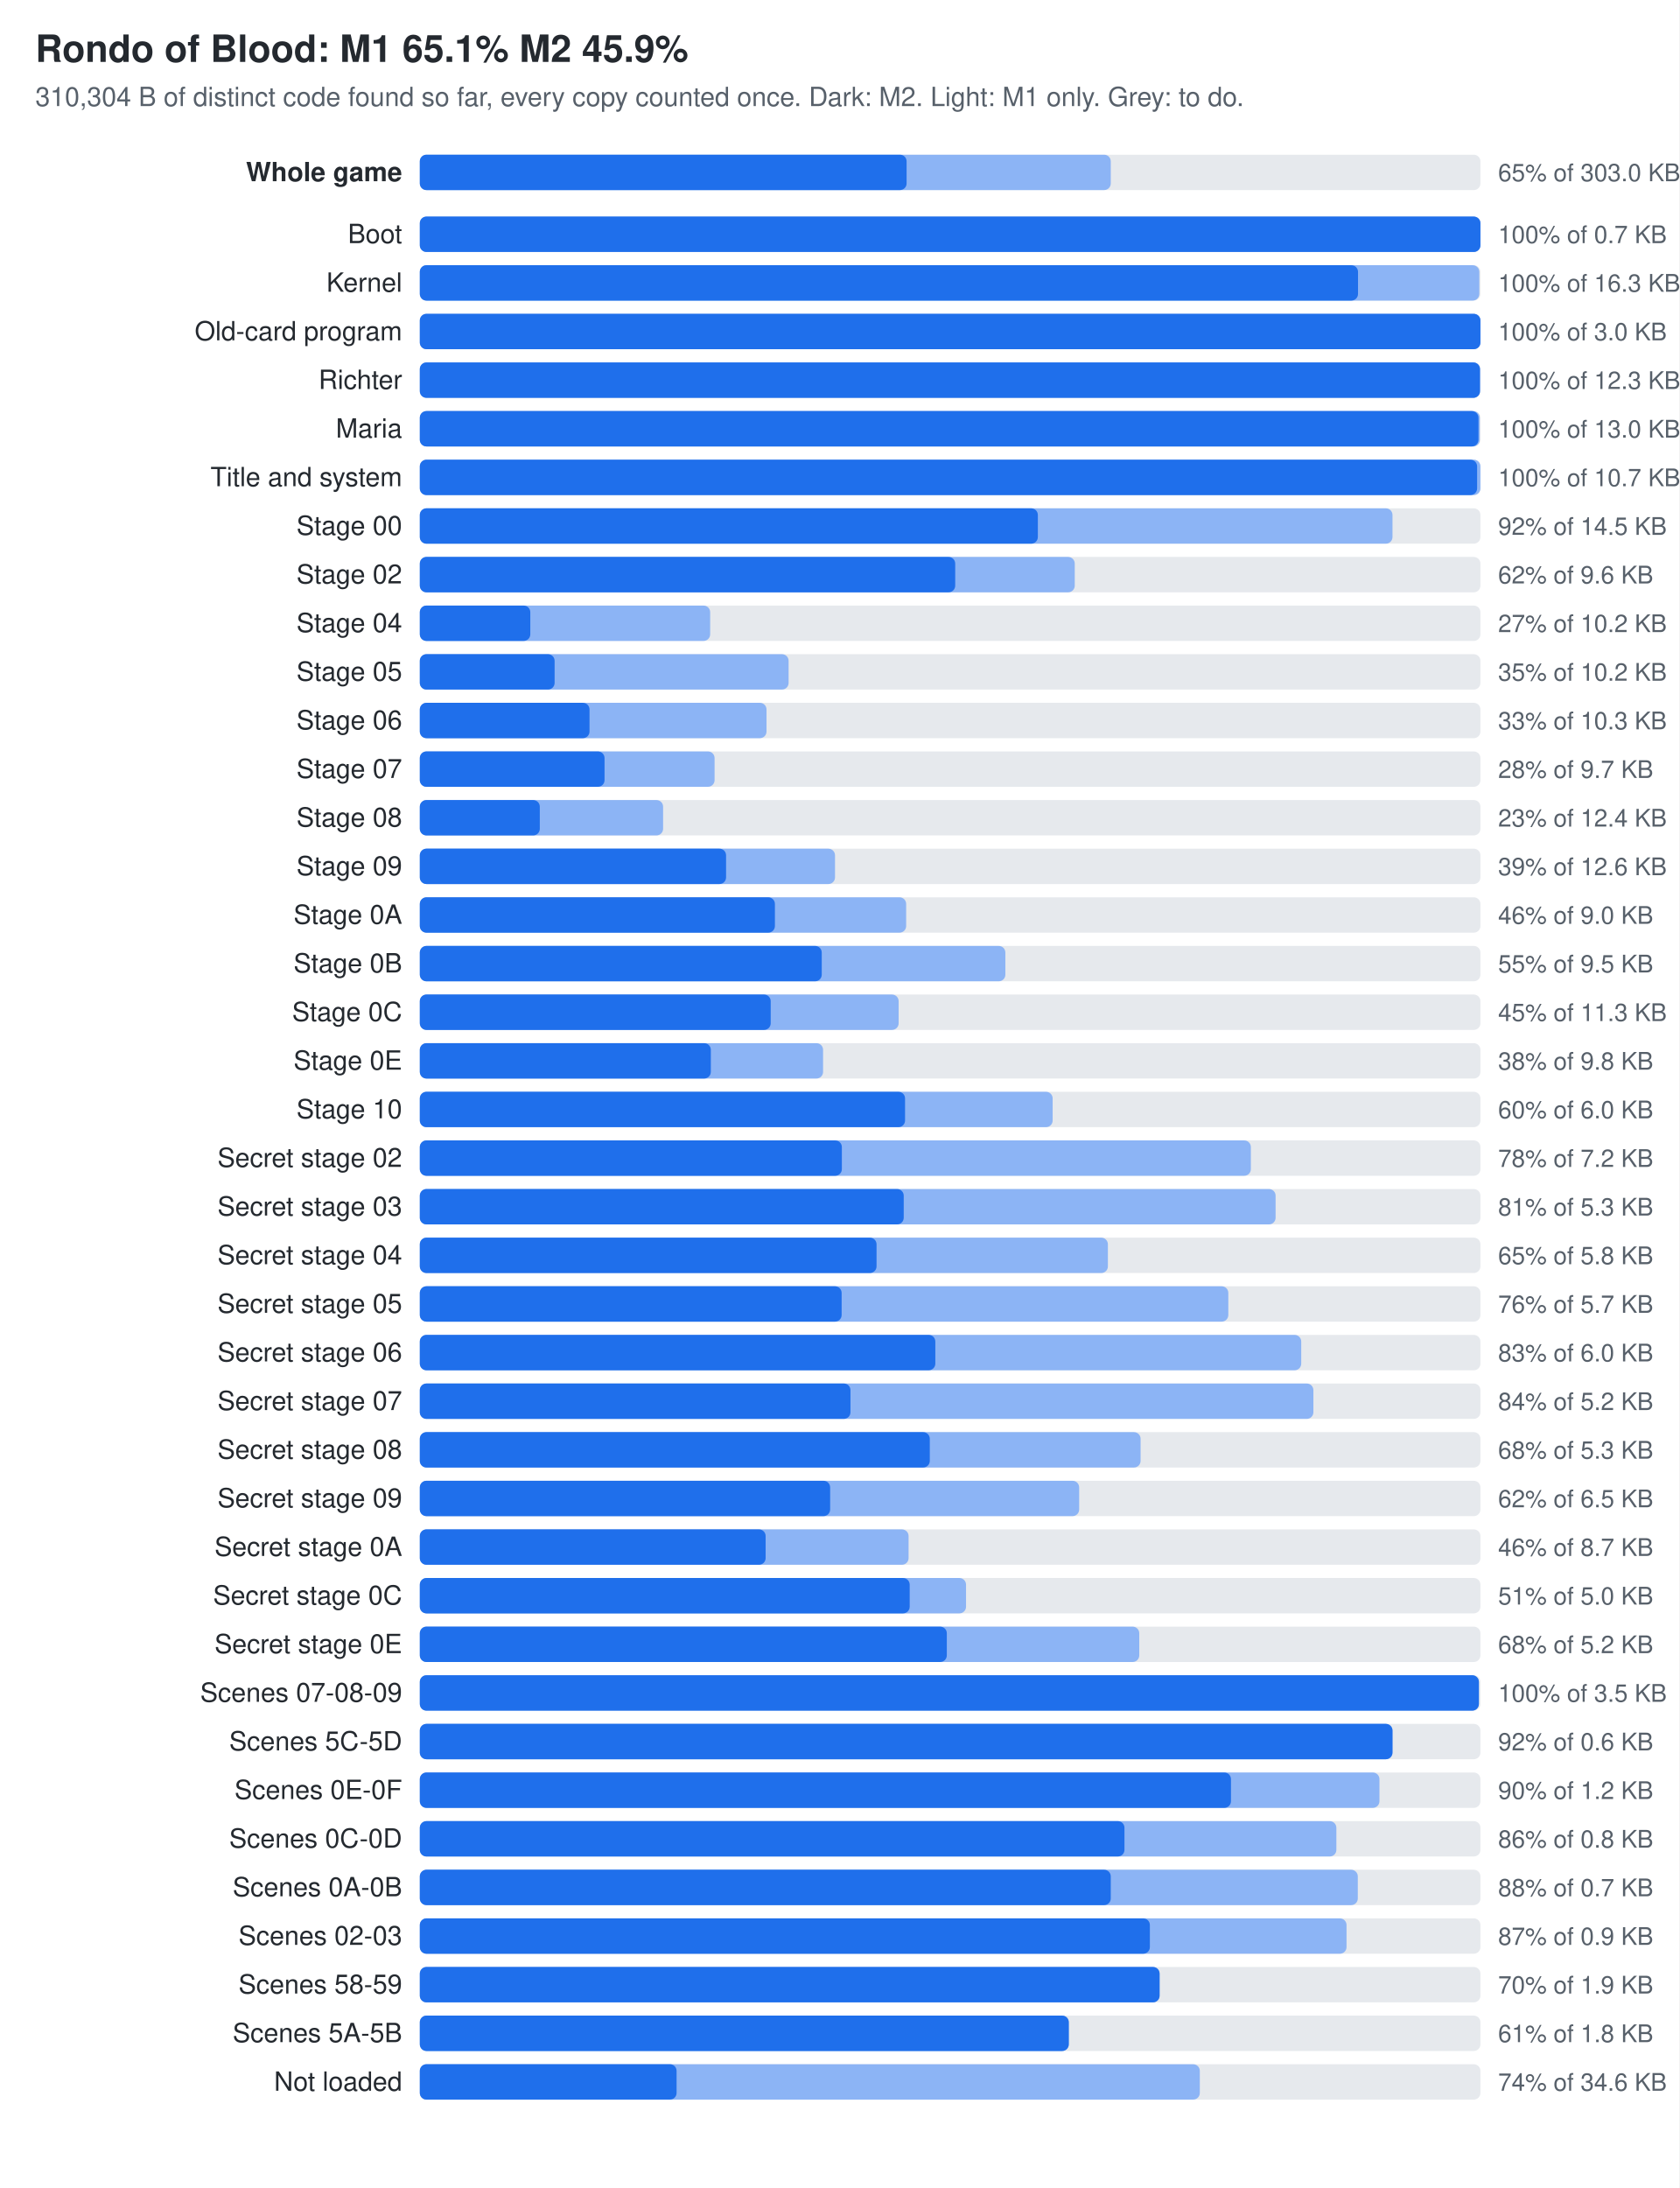
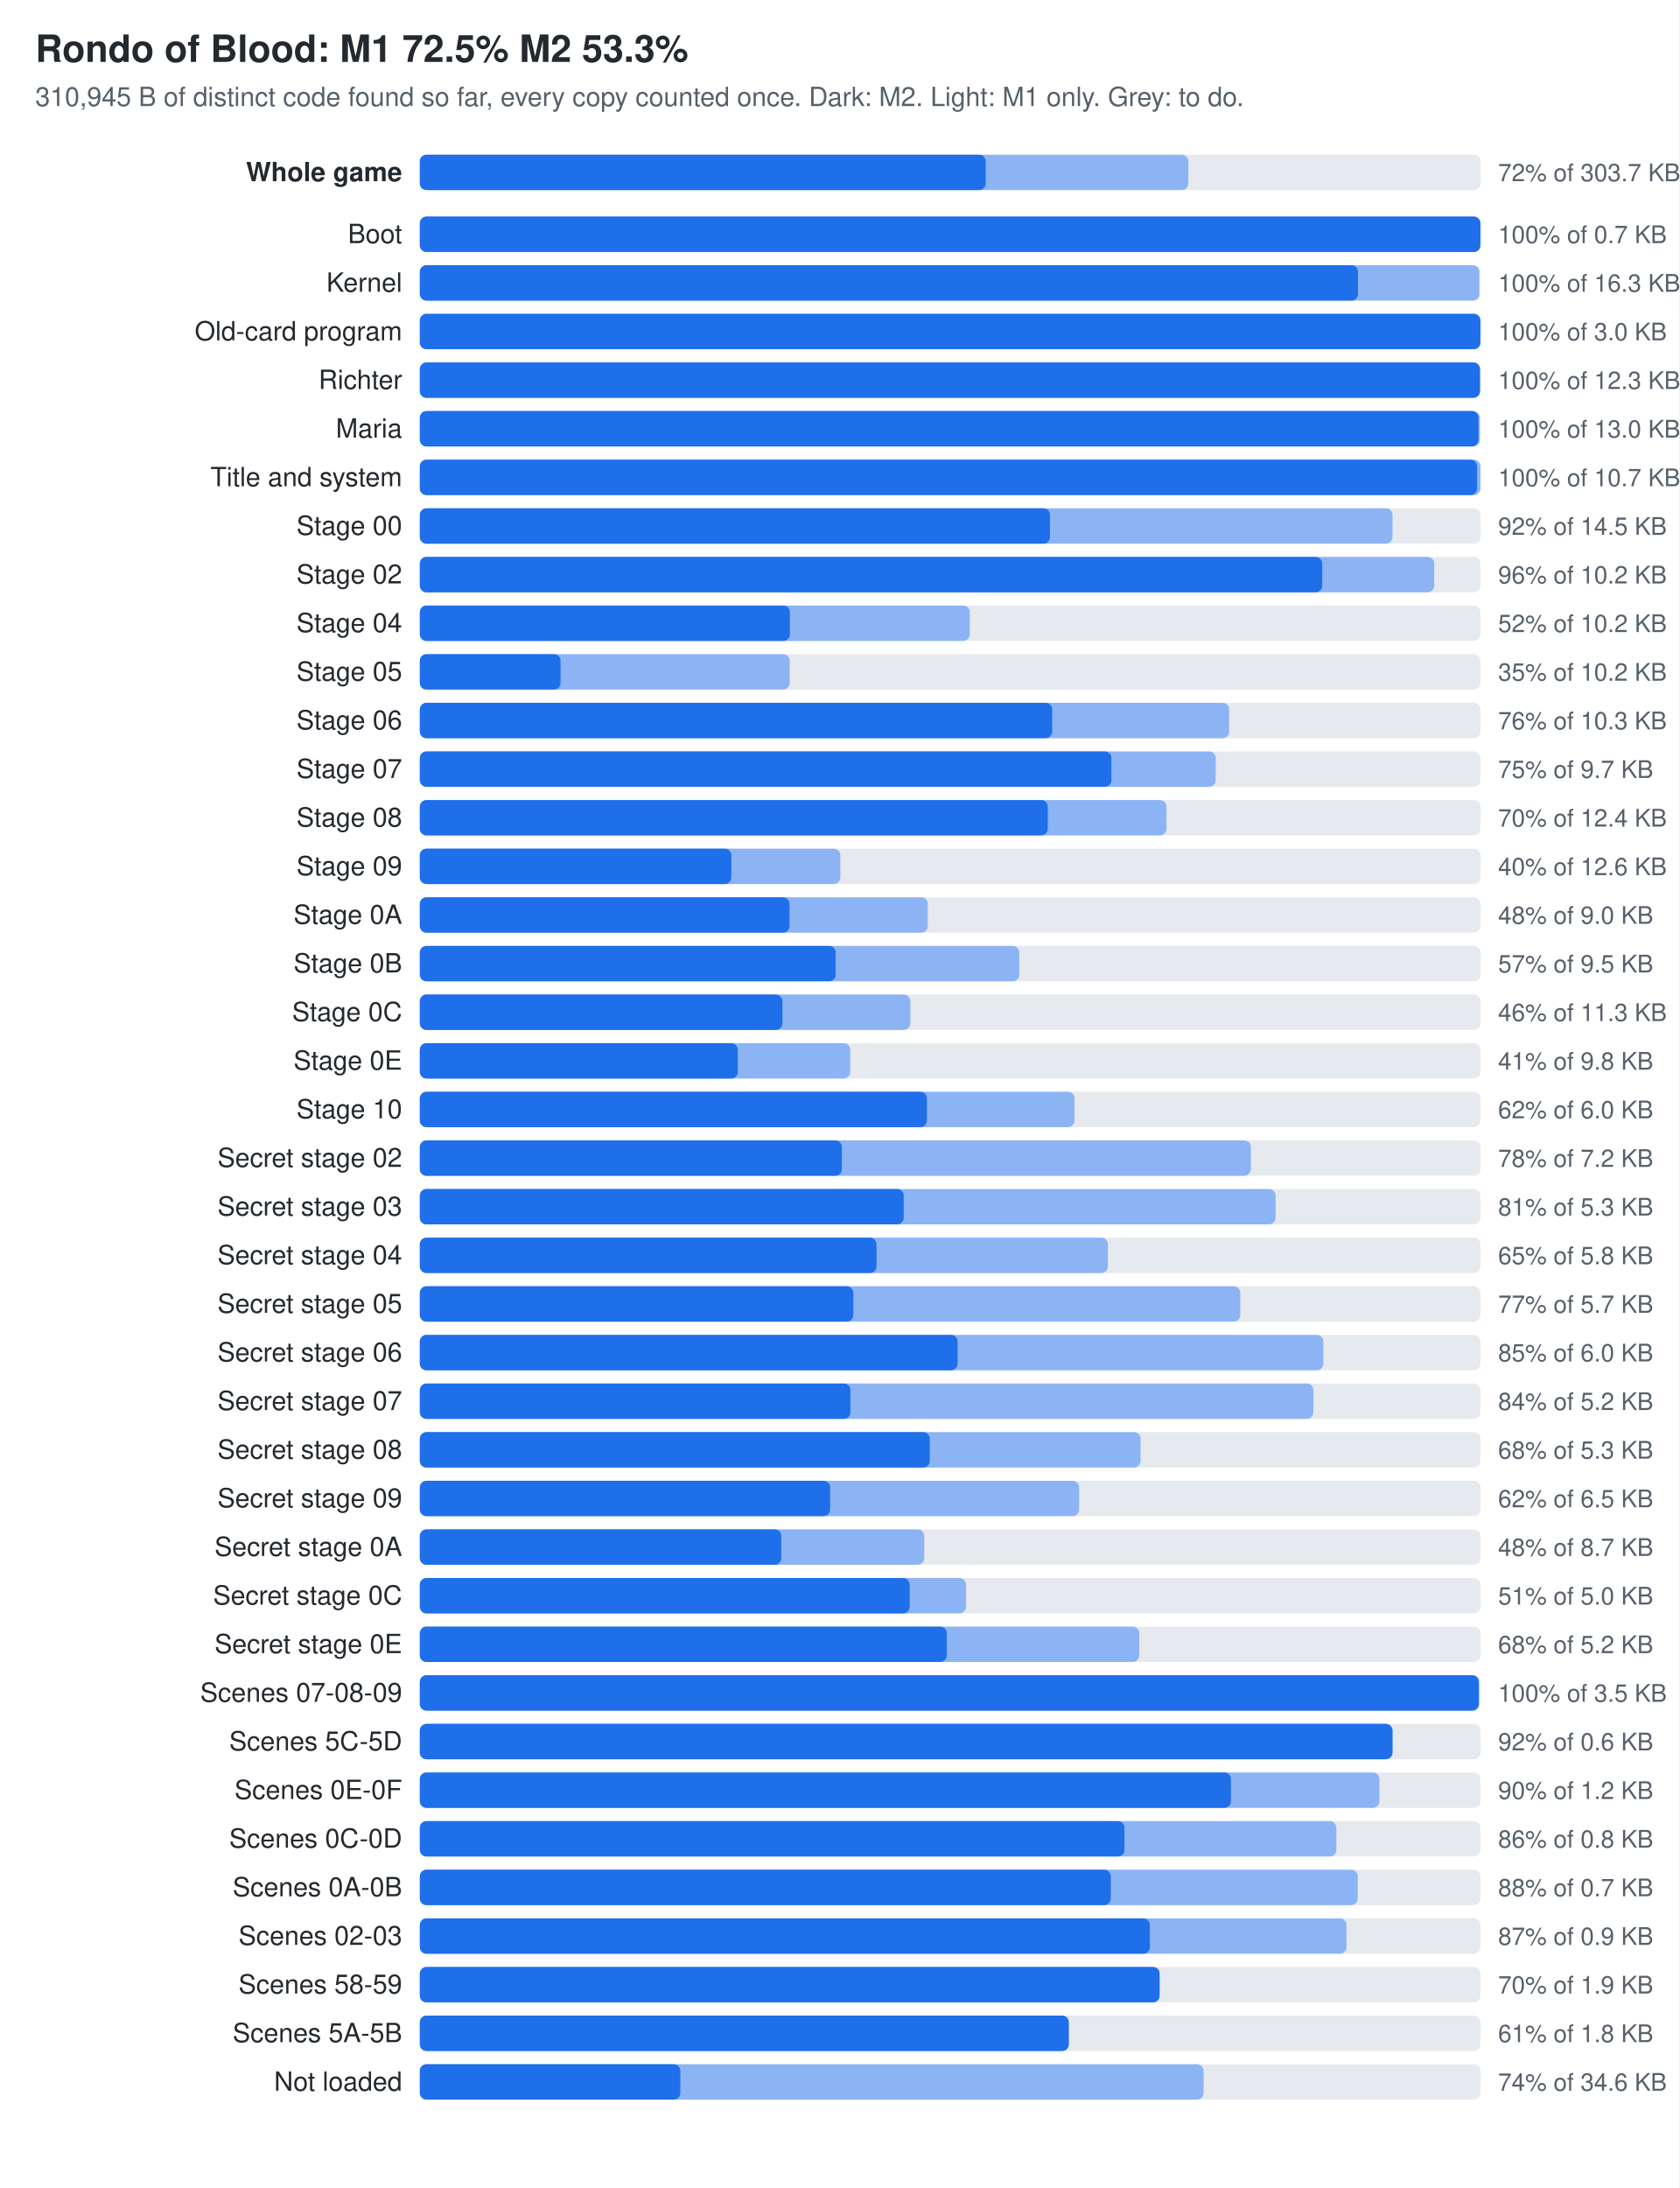
<svg xmlns="http://www.w3.org/2000/svg" width="760" height="990" viewBox="0 0 760 990" font-family="-apple-system,Segoe UI,Helvetica,Arial,sans-serif">
  <rect width="760" height="990" fill="#ffffff" />
-   <text x="16" y="28" font-size="17" font-weight="600" fill="#24292f">Rondo of Blood: M1 65.1%  M2 45.9%</text>
-   <text x="16" y="48" font-size="12" fill="#57606a">310,304 B of distinct code found so far, every copy counted once. Dark: M2. Light: M1 only. Grey: to do.</text>
+   <text x="16" y="28" font-size="17" font-weight="600" fill="#24292f">Rondo of Blood: M1 72.5%  M2 53.3%</text>
+   <text x="16" y="48" font-size="12" fill="#57606a">310,945 B of distinct code found so far, every copy counted once. Dark: M2. Light: M1 only. Grey: to do.</text>
  <text x="182" y="82" font-size="12" text-anchor="end" fill="#24292f" font-weight="600">Whole game</text>
  <rect x="190" y="70" width="480" height="16" rx="3" fill="#e6e9ed" />
-   <rect x="190" y="70" width="312.7" height="16" rx="3" fill="#8cb4f5" />
-   <rect x="190" y="70" width="220.3" height="16" rx="3" fill="#1f6feb" />
-   <text x="678" y="82" font-size="11" fill="#57606a">65% of 303.0 KB</text>
+   <rect x="190" y="70" width="347.8" height="16" rx="3" fill="#8cb4f5" />
+   <rect x="190" y="70" width="256.1" height="16" rx="3" fill="#1f6feb" />
+   <text x="678" y="82" font-size="11" fill="#57606a">72% of 303.7 KB</text>
  <text x="182" y="110" font-size="12" text-anchor="end" fill="#24292f">Boot</text>
  <rect x="190" y="98" width="480" height="16" rx="3" fill="#e6e9ed" />
  <rect x="190" y="98" width="480.0" height="16" rx="3" fill="#8cb4f5" />
  <rect x="190" y="98" width="480.0" height="16" rx="3" fill="#1f6feb" />
  <text x="678" y="110" font-size="11" fill="#57606a">100% of 0.7 KB</text>
  <text x="182" y="132" font-size="12" text-anchor="end" fill="#24292f">Kernel</text>
  <rect x="190" y="120" width="480" height="16" rx="3" fill="#e6e9ed" />
  <rect x="190" y="120" width="479.5" height="16" rx="3" fill="#8cb4f5" />
  <rect x="190" y="120" width="424.6" height="16" rx="3" fill="#1f6feb" />
  <text x="678" y="132" font-size="11" fill="#57606a">100% of 16.3 KB</text>
  <text x="182" y="154" font-size="12" text-anchor="end" fill="#24292f">Old-card program</text>
  <rect x="190" y="142" width="480" height="16" rx="3" fill="#e6e9ed" />
  <rect x="190" y="142" width="480.0" height="16" rx="3" fill="#8cb4f5" />
  <rect x="190" y="142" width="480.0" height="16" rx="3" fill="#1f6feb" />
  <text x="678" y="154" font-size="11" fill="#57606a">100% of 3.0 KB</text>
  <text x="182" y="176" font-size="12" text-anchor="end" fill="#24292f">Richter</text>
  <rect x="190" y="164" width="480" height="16" rx="3" fill="#e6e9ed" />
  <rect x="190" y="164" width="479.8" height="16" rx="3" fill="#8cb4f5" />
  <rect x="190" y="164" width="479.8" height="16" rx="3" fill="#1f6feb" />
  <text x="678" y="176" font-size="11" fill="#57606a">100% of 12.3 KB</text>
  <text x="182" y="198" font-size="12" text-anchor="end" fill="#24292f">Maria</text>
  <rect x="190" y="186" width="480" height="16" rx="3" fill="#e6e9ed" />
  <rect x="190" y="186" width="479.7" height="16" rx="3" fill="#8cb4f5" />
  <rect x="190" y="186" width="479.1" height="16" rx="3" fill="#1f6feb" />
  <text x="678" y="198" font-size="11" fill="#57606a">100% of 13.0 KB</text>
  <text x="182" y="220" font-size="12" text-anchor="end" fill="#24292f">Title and system</text>
  <rect x="190" y="208" width="480" height="16" rx="3" fill="#e6e9ed" />
  <rect x="190" y="208" width="480.0" height="16" rx="3" fill="#8cb4f5" />
  <rect x="190" y="208" width="478.5" height="16" rx="3" fill="#1f6feb" />
  <text x="678" y="220" font-size="11" fill="#57606a">100% of 10.7 KB</text>
  <text x="182" y="242" font-size="12" text-anchor="end" fill="#24292f">Stage 00</text>
  <rect x="190" y="230" width="480" height="16" rx="3" fill="#e6e9ed" />
  <rect x="190" y="230" width="440.2" height="16" rx="3" fill="#8cb4f5" />
-   <rect x="190" y="230" width="279.7" height="16" rx="3" fill="#1f6feb" />
+   <rect x="190" y="230" width="285.2" height="16" rx="3" fill="#1f6feb" />
  <text x="678" y="242" font-size="11" fill="#57606a">92% of 14.5 KB</text>
  <text x="182" y="264" font-size="12" text-anchor="end" fill="#24292f">Stage 02</text>
  <rect x="190" y="252" width="480" height="16" rx="3" fill="#e6e9ed" />
-   <rect x="190" y="252" width="296.4" height="16" rx="3" fill="#8cb4f5" />
-   <rect x="190" y="252" width="242.3" height="16" rx="3" fill="#1f6feb" />
-   <text x="678" y="264" font-size="11" fill="#57606a">62% of 9.6 KB</text>
+   <rect x="190" y="252" width="459.1" height="16" rx="3" fill="#8cb4f5" />
+   <rect x="190" y="252" width="408.4" height="16" rx="3" fill="#1f6feb" />
+   <text x="678" y="264" font-size="11" fill="#57606a">96% of 10.2 KB</text>
  <text x="182" y="286" font-size="12" text-anchor="end" fill="#24292f">Stage 04</text>
  <rect x="190" y="274" width="480" height="16" rx="3" fill="#e6e9ed" />
-   <rect x="190" y="274" width="131.4" height="16" rx="3" fill="#8cb4f5" />
-   <rect x="190" y="274" width="50.0" height="16" rx="3" fill="#1f6feb" />
-   <text x="678" y="286" font-size="11" fill="#57606a">27% of 10.2 KB</text>
+   <rect x="190" y="274" width="248.9" height="16" rx="3" fill="#8cb4f5" />
+   <rect x="190" y="274" width="167.5" height="16" rx="3" fill="#1f6feb" />
+   <text x="678" y="286" font-size="11" fill="#57606a">52% of 10.2 KB</text>
  <text x="182" y="308" font-size="12" text-anchor="end" fill="#24292f">Stage 05</text>
  <rect x="190" y="296" width="480" height="16" rx="3" fill="#e6e9ed" />
-   <rect x="190" y="296" width="166.9" height="16" rx="3" fill="#8cb4f5" />
-   <rect x="190" y="296" width="61.0" height="16" rx="3" fill="#1f6feb" />
+   <rect x="190" y="296" width="167.4" height="16" rx="3" fill="#8cb4f5" />
+   <rect x="190" y="296" width="63.7" height="16" rx="3" fill="#1f6feb" />
  <text x="678" y="308" font-size="11" fill="#57606a">35% of 10.2 KB</text>
  <text x="182" y="330" font-size="12" text-anchor="end" fill="#24292f">Stage 06</text>
  <rect x="190" y="318" width="480" height="16" rx="3" fill="#e6e9ed" />
-   <rect x="190" y="318" width="156.9" height="16" rx="3" fill="#8cb4f5" />
-   <rect x="190" y="318" width="76.8" height="16" rx="3" fill="#1f6feb" />
-   <text x="678" y="330" font-size="11" fill="#57606a">33% of 10.3 KB</text>
+   <rect x="190" y="318" width="366.3" height="16" rx="3" fill="#8cb4f5" />
+   <rect x="190" y="318" width="286.2" height="16" rx="3" fill="#1f6feb" />
+   <text x="678" y="330" font-size="11" fill="#57606a">76% of 10.3 KB</text>
  <text x="182" y="352" font-size="12" text-anchor="end" fill="#24292f">Stage 07</text>
  <rect x="190" y="340" width="480" height="16" rx="3" fill="#e6e9ed" />
-   <rect x="190" y="340" width="133.4" height="16" rx="3" fill="#8cb4f5" />
-   <rect x="190" y="340" width="83.6" height="16" rx="3" fill="#1f6feb" />
-   <text x="678" y="352" font-size="11" fill="#57606a">28% of 9.7 KB</text>
+   <rect x="190" y="340" width="360.2" height="16" rx="3" fill="#8cb4f5" />
+   <rect x="190" y="340" width="313.0" height="16" rx="3" fill="#1f6feb" />
+   <text x="678" y="352" font-size="11" fill="#57606a">75% of 9.7 KB</text>
  <text x="182" y="374" font-size="12" text-anchor="end" fill="#24292f">Stage 08</text>
  <rect x="190" y="362" width="480" height="16" rx="3" fill="#e6e9ed" />
-   <rect x="190" y="362" width="110.1" height="16" rx="3" fill="#8cb4f5" />
-   <rect x="190" y="362" width="54.3" height="16" rx="3" fill="#1f6feb" />
-   <text x="678" y="374" font-size="11" fill="#57606a">23% of 12.4 KB</text>
+   <rect x="190" y="362" width="337.9" height="16" rx="3" fill="#8cb4f5" />
+   <rect x="190" y="362" width="284.2" height="16" rx="3" fill="#1f6feb" />
+   <text x="678" y="374" font-size="11" fill="#57606a">70% of 12.4 KB</text>
  <text x="182" y="396" font-size="12" text-anchor="end" fill="#24292f">Stage 09</text>
  <rect x="190" y="384" width="480" height="16" rx="3" fill="#e6e9ed" />
-   <rect x="190" y="384" width="187.9" height="16" rx="3" fill="#8cb4f5" />
-   <rect x="190" y="384" width="138.6" height="16" rx="3" fill="#1f6feb" />
-   <text x="678" y="396" font-size="11" fill="#57606a">39% of 12.6 KB</text>
+   <rect x="190" y="384" width="190.3" height="16" rx="3" fill="#8cb4f5" />
+   <rect x="190" y="384" width="141.0" height="16" rx="3" fill="#1f6feb" />
+   <text x="678" y="396" font-size="11" fill="#57606a">40% of 12.6 KB</text>
  <text x="182" y="418" font-size="12" text-anchor="end" fill="#24292f">Stage 0A</text>
  <rect x="190" y="406" width="480" height="16" rx="3" fill="#e6e9ed" />
-   <rect x="190" y="406" width="220.1" height="16" rx="3" fill="#8cb4f5" />
-   <rect x="190" y="406" width="160.7" height="16" rx="3" fill="#1f6feb" />
-   <text x="678" y="418" font-size="11" fill="#57606a">46% of 9.0 KB</text>
+   <rect x="190" y="406" width="229.9" height="16" rx="3" fill="#8cb4f5" />
+   <rect x="190" y="406" width="167.3" height="16" rx="3" fill="#1f6feb" />
+   <text x="678" y="418" font-size="11" fill="#57606a">48% of 9.0 KB</text>
  <text x="182" y="440" font-size="12" text-anchor="end" fill="#24292f">Stage 0B</text>
  <rect x="190" y="428" width="480" height="16" rx="3" fill="#e6e9ed" />
-   <rect x="190" y="428" width="265.0" height="16" rx="3" fill="#8cb4f5" />
-   <rect x="190" y="428" width="181.9" height="16" rx="3" fill="#1f6feb" />
-   <text x="678" y="440" font-size="11" fill="#57606a">55% of 9.5 KB</text>
+   <rect x="190" y="428" width="271.3" height="16" rx="3" fill="#8cb4f5" />
+   <rect x="190" y="428" width="188.2" height="16" rx="3" fill="#1f6feb" />
+   <text x="678" y="440" font-size="11" fill="#57606a">57% of 9.5 KB</text>
  <text x="182" y="462" font-size="12" text-anchor="end" fill="#24292f">Stage 0C</text>
  <rect x="190" y="450" width="480" height="16" rx="3" fill="#e6e9ed" />
-   <rect x="190" y="450" width="216.7" height="16" rx="3" fill="#8cb4f5" />
-   <rect x="190" y="450" width="158.8" height="16" rx="3" fill="#1f6feb" />
-   <text x="678" y="462" font-size="11" fill="#57606a">45% of 11.3 KB</text>
+   <rect x="190" y="450" width="222.0" height="16" rx="3" fill="#8cb4f5" />
+   <rect x="190" y="450" width="164.1" height="16" rx="3" fill="#1f6feb" />
+   <text x="678" y="462" font-size="11" fill="#57606a">46% of 11.3 KB</text>
  <text x="182" y="484" font-size="12" text-anchor="end" fill="#24292f">Stage 0E</text>
  <rect x="190" y="472" width="480" height="16" rx="3" fill="#e6e9ed" />
-   <rect x="190" y="472" width="182.5" height="16" rx="3" fill="#8cb4f5" />
-   <rect x="190" y="472" width="131.7" height="16" rx="3" fill="#1f6feb" />
-   <text x="678" y="484" font-size="11" fill="#57606a">38% of 9.8 KB</text>
+   <rect x="190" y="472" width="194.8" height="16" rx="3" fill="#8cb4f5" />
+   <rect x="190" y="472" width="143.9" height="16" rx="3" fill="#1f6feb" />
+   <text x="678" y="484" font-size="11" fill="#57606a">41% of 9.8 KB</text>
  <text x="182" y="506" font-size="12" text-anchor="end" fill="#24292f">Stage 10</text>
  <rect x="190" y="494" width="480" height="16" rx="3" fill="#e6e9ed" />
-   <rect x="190" y="494" width="286.4" height="16" rx="3" fill="#8cb4f5" />
-   <rect x="190" y="494" width="219.6" height="16" rx="3" fill="#1f6feb" />
-   <text x="678" y="506" font-size="11" fill="#57606a">60% of 6.0 KB</text>
+   <rect x="190" y="494" width="296.3" height="16" rx="3" fill="#8cb4f5" />
+   <rect x="190" y="494" width="229.5" height="16" rx="3" fill="#1f6feb" />
+   <text x="678" y="506" font-size="11" fill="#57606a">62% of 6.0 KB</text>
  <text x="182" y="528" font-size="12" text-anchor="end" fill="#24292f">Secret stage 02</text>
  <rect x="190" y="516" width="480" height="16" rx="3" fill="#e6e9ed" />
  <rect x="190" y="516" width="376.1" height="16" rx="3" fill="#8cb4f5" />
  <rect x="190" y="516" width="191.0" height="16" rx="3" fill="#1f6feb" />
  <text x="678" y="528" font-size="11" fill="#57606a">78% of 7.2 KB</text>
  <text x="182" y="550" font-size="12" text-anchor="end" fill="#24292f">Secret stage 03</text>
  <rect x="190" y="538" width="480" height="16" rx="3" fill="#e6e9ed" />
  <rect x="190" y="538" width="387.3" height="16" rx="3" fill="#8cb4f5" />
  <rect x="190" y="538" width="219.0" height="16" rx="3" fill="#1f6feb" />
  <text x="678" y="550" font-size="11" fill="#57606a">81% of 5.3 KB</text>
  <text x="182" y="572" font-size="12" text-anchor="end" fill="#24292f">Secret stage 04</text>
  <rect x="190" y="560" width="480" height="16" rx="3" fill="#e6e9ed" />
  <rect x="190" y="560" width="311.4" height="16" rx="3" fill="#8cb4f5" />
  <rect x="190" y="560" width="206.7" height="16" rx="3" fill="#1f6feb" />
  <text x="678" y="572" font-size="11" fill="#57606a">65% of 5.8 KB</text>
  <text x="182" y="594" font-size="12" text-anchor="end" fill="#24292f">Secret stage 05</text>
  <rect x="190" y="582" width="480" height="16" rx="3" fill="#e6e9ed" />
-   <rect x="190" y="582" width="365.9" height="16" rx="3" fill="#8cb4f5" />
-   <rect x="190" y="582" width="190.9" height="16" rx="3" fill="#1f6feb" />
-   <text x="678" y="594" font-size="11" fill="#57606a">76% of 5.7 KB</text>
+   <rect x="190" y="582" width="371.3" height="16" rx="3" fill="#8cb4f5" />
+   <rect x="190" y="582" width="196.2" height="16" rx="3" fill="#1f6feb" />
+   <text x="678" y="594" font-size="11" fill="#57606a">77% of 5.7 KB</text>
  <text x="182" y="616" font-size="12" text-anchor="end" fill="#24292f">Secret stage 06</text>
  <rect x="190" y="604" width="480" height="16" rx="3" fill="#e6e9ed" />
-   <rect x="190" y="604" width="398.9" height="16" rx="3" fill="#8cb4f5" />
-   <rect x="190" y="604" width="233.3" height="16" rx="3" fill="#1f6feb" />
-   <text x="678" y="616" font-size="11" fill="#57606a">83% of 6.0 KB</text>
+   <rect x="190" y="604" width="408.9" height="16" rx="3" fill="#8cb4f5" />
+   <rect x="190" y="604" width="243.4" height="16" rx="3" fill="#1f6feb" />
+   <text x="678" y="616" font-size="11" fill="#57606a">85% of 6.0 KB</text>
  <text x="182" y="638" font-size="12" text-anchor="end" fill="#24292f">Secret stage 07</text>
  <rect x="190" y="626" width="480" height="16" rx="3" fill="#e6e9ed" />
  <rect x="190" y="626" width="404.4" height="16" rx="3" fill="#8cb4f5" />
  <rect x="190" y="626" width="194.9" height="16" rx="3" fill="#1f6feb" />
  <text x="678" y="638" font-size="11" fill="#57606a">84% of 5.2 KB</text>
  <text x="182" y="660" font-size="12" text-anchor="end" fill="#24292f">Secret stage 08</text>
  <rect x="190" y="648" width="480" height="16" rx="3" fill="#e6e9ed" />
  <rect x="190" y="648" width="326.2" height="16" rx="3" fill="#8cb4f5" />
  <rect x="190" y="648" width="230.8" height="16" rx="3" fill="#1f6feb" />
  <text x="678" y="660" font-size="11" fill="#57606a">68% of 5.3 KB</text>
  <text x="182" y="682" font-size="12" text-anchor="end" fill="#24292f">Secret stage 09</text>
  <rect x="190" y="670" width="480" height="16" rx="3" fill="#e6e9ed" />
  <rect x="190" y="670" width="298.4" height="16" rx="3" fill="#8cb4f5" />
  <rect x="190" y="670" width="185.7" height="16" rx="3" fill="#1f6feb" />
  <text x="678" y="682" font-size="11" fill="#57606a">62% of 6.5 KB</text>
  <text x="182" y="704" font-size="12" text-anchor="end" fill="#24292f">Secret stage 0A</text>
  <rect x="190" y="692" width="480" height="16" rx="3" fill="#e6e9ed" />
-   <rect x="190" y="692" width="221.2" height="16" rx="3" fill="#8cb4f5" />
-   <rect x="190" y="692" width="156.5" height="16" rx="3" fill="#1f6feb" />
-   <text x="678" y="704" font-size="11" fill="#57606a">46% of 8.7 KB</text>
+   <rect x="190" y="692" width="228.3" height="16" rx="3" fill="#8cb4f5" />
+   <rect x="190" y="692" width="163.6" height="16" rx="3" fill="#1f6feb" />
+   <text x="678" y="704" font-size="11" fill="#57606a">48% of 8.7 KB</text>
  <text x="182" y="726" font-size="12" text-anchor="end" fill="#24292f">Secret stage 0C</text>
  <rect x="190" y="714" width="480" height="16" rx="3" fill="#e6e9ed" />
  <rect x="190" y="714" width="247.2" height="16" rx="3" fill="#8cb4f5" />
  <rect x="190" y="714" width="221.7" height="16" rx="3" fill="#1f6feb" />
  <text x="678" y="726" font-size="11" fill="#57606a">51% of 5.0 KB</text>
  <text x="182" y="748" font-size="12" text-anchor="end" fill="#24292f">Secret stage 0E</text>
  <rect x="190" y="736" width="480" height="16" rx="3" fill="#e6e9ed" />
  <rect x="190" y="736" width="325.6" height="16" rx="3" fill="#8cb4f5" />
  <rect x="190" y="736" width="238.5" height="16" rx="3" fill="#1f6feb" />
  <text x="678" y="748" font-size="11" fill="#57606a">68% of 5.2 KB</text>
  <text x="182" y="770" font-size="12" text-anchor="end" fill="#24292f">Scenes 07-08-09</text>
  <rect x="190" y="758" width="480" height="16" rx="3" fill="#e6e9ed" />
  <rect x="190" y="758" width="479.3" height="16" rx="3" fill="#8cb4f5" />
  <rect x="190" y="758" width="479.3" height="16" rx="3" fill="#1f6feb" />
  <text x="678" y="770" font-size="11" fill="#57606a">100% of 3.5 KB</text>
  <text x="182" y="792" font-size="12" text-anchor="end" fill="#24292f">Scenes 5C-5D</text>
  <rect x="190" y="780" width="480" height="16" rx="3" fill="#e6e9ed" />
  <rect x="190" y="780" width="440.2" height="16" rx="3" fill="#8cb4f5" />
  <rect x="190" y="780" width="440.2" height="16" rx="3" fill="#1f6feb" />
  <text x="678" y="792" font-size="11" fill="#57606a">92% of 0.6 KB</text>
  <text x="182" y="814" font-size="12" text-anchor="end" fill="#24292f">Scenes 0E-0F</text>
  <rect x="190" y="802" width="480" height="16" rx="3" fill="#e6e9ed" />
  <rect x="190" y="802" width="434.3" height="16" rx="3" fill="#8cb4f5" />
  <rect x="190" y="802" width="367.1" height="16" rx="3" fill="#1f6feb" />
  <text x="678" y="814" font-size="11" fill="#57606a">90% of 1.2 KB</text>
  <text x="182" y="836" font-size="12" text-anchor="end" fill="#24292f">Scenes 0C-0D</text>
  <rect x="190" y="824" width="480" height="16" rx="3" fill="#e6e9ed" />
  <rect x="190" y="824" width="414.8" height="16" rx="3" fill="#8cb4f5" />
  <rect x="190" y="824" width="318.9" height="16" rx="3" fill="#1f6feb" />
  <text x="678" y="836" font-size="11" fill="#57606a">86% of 0.8 KB</text>
  <text x="182" y="858" font-size="12" text-anchor="end" fill="#24292f">Scenes 0A-0B</text>
  <rect x="190" y="846" width="480" height="16" rx="3" fill="#e6e9ed" />
  <rect x="190" y="846" width="424.5" height="16" rx="3" fill="#8cb4f5" />
  <rect x="190" y="846" width="312.7" height="16" rx="3" fill="#1f6feb" />
  <text x="678" y="858" font-size="11" fill="#57606a">88% of 0.7 KB</text>
  <text x="182" y="880" font-size="12" text-anchor="end" fill="#24292f">Scenes 02-03</text>
  <rect x="190" y="868" width="480" height="16" rx="3" fill="#e6e9ed" />
  <rect x="190" y="868" width="419.4" height="16" rx="3" fill="#8cb4f5" />
  <rect x="190" y="868" width="330.4" height="16" rx="3" fill="#1f6feb" />
  <text x="678" y="880" font-size="11" fill="#57606a">87% of 0.9 KB</text>
  <text x="182" y="902" font-size="12" text-anchor="end" fill="#24292f">Scenes 58-59</text>
  <rect x="190" y="890" width="480" height="16" rx="3" fill="#e6e9ed" />
  <rect x="190" y="890" width="334.8" height="16" rx="3" fill="#8cb4f5" />
  <rect x="190" y="890" width="334.8" height="16" rx="3" fill="#1f6feb" />
  <text x="678" y="902" font-size="11" fill="#57606a">70% of 1.9 KB</text>
  <text x="182" y="924" font-size="12" text-anchor="end" fill="#24292f">Scenes 5A-5B</text>
  <rect x="190" y="912" width="480" height="16" rx="3" fill="#e6e9ed" />
  <rect x="190" y="912" width="293.7" height="16" rx="3" fill="#8cb4f5" />
  <rect x="190" y="912" width="293.7" height="16" rx="3" fill="#1f6feb" />
  <text x="678" y="924" font-size="11" fill="#57606a">61% of 1.8 KB</text>
  <text x="182" y="946" font-size="12" text-anchor="end" fill="#24292f">Not loaded</text>
  <rect x="190" y="934" width="480" height="16" rx="3" fill="#e6e9ed" />
-   <rect x="190" y="934" width="353.0" height="16" rx="3" fill="#8cb4f5" />
-   <rect x="190" y="934" width="116.2" height="16" rx="3" fill="#1f6feb" />
+   <rect x="190" y="934" width="354.7" height="16" rx="3" fill="#8cb4f5" />
+   <rect x="190" y="934" width="117.9" height="16" rx="3" fill="#1f6feb" />
  <text x="678" y="946" font-size="11" fill="#57606a">74% of 34.6 KB</text>
</svg>
